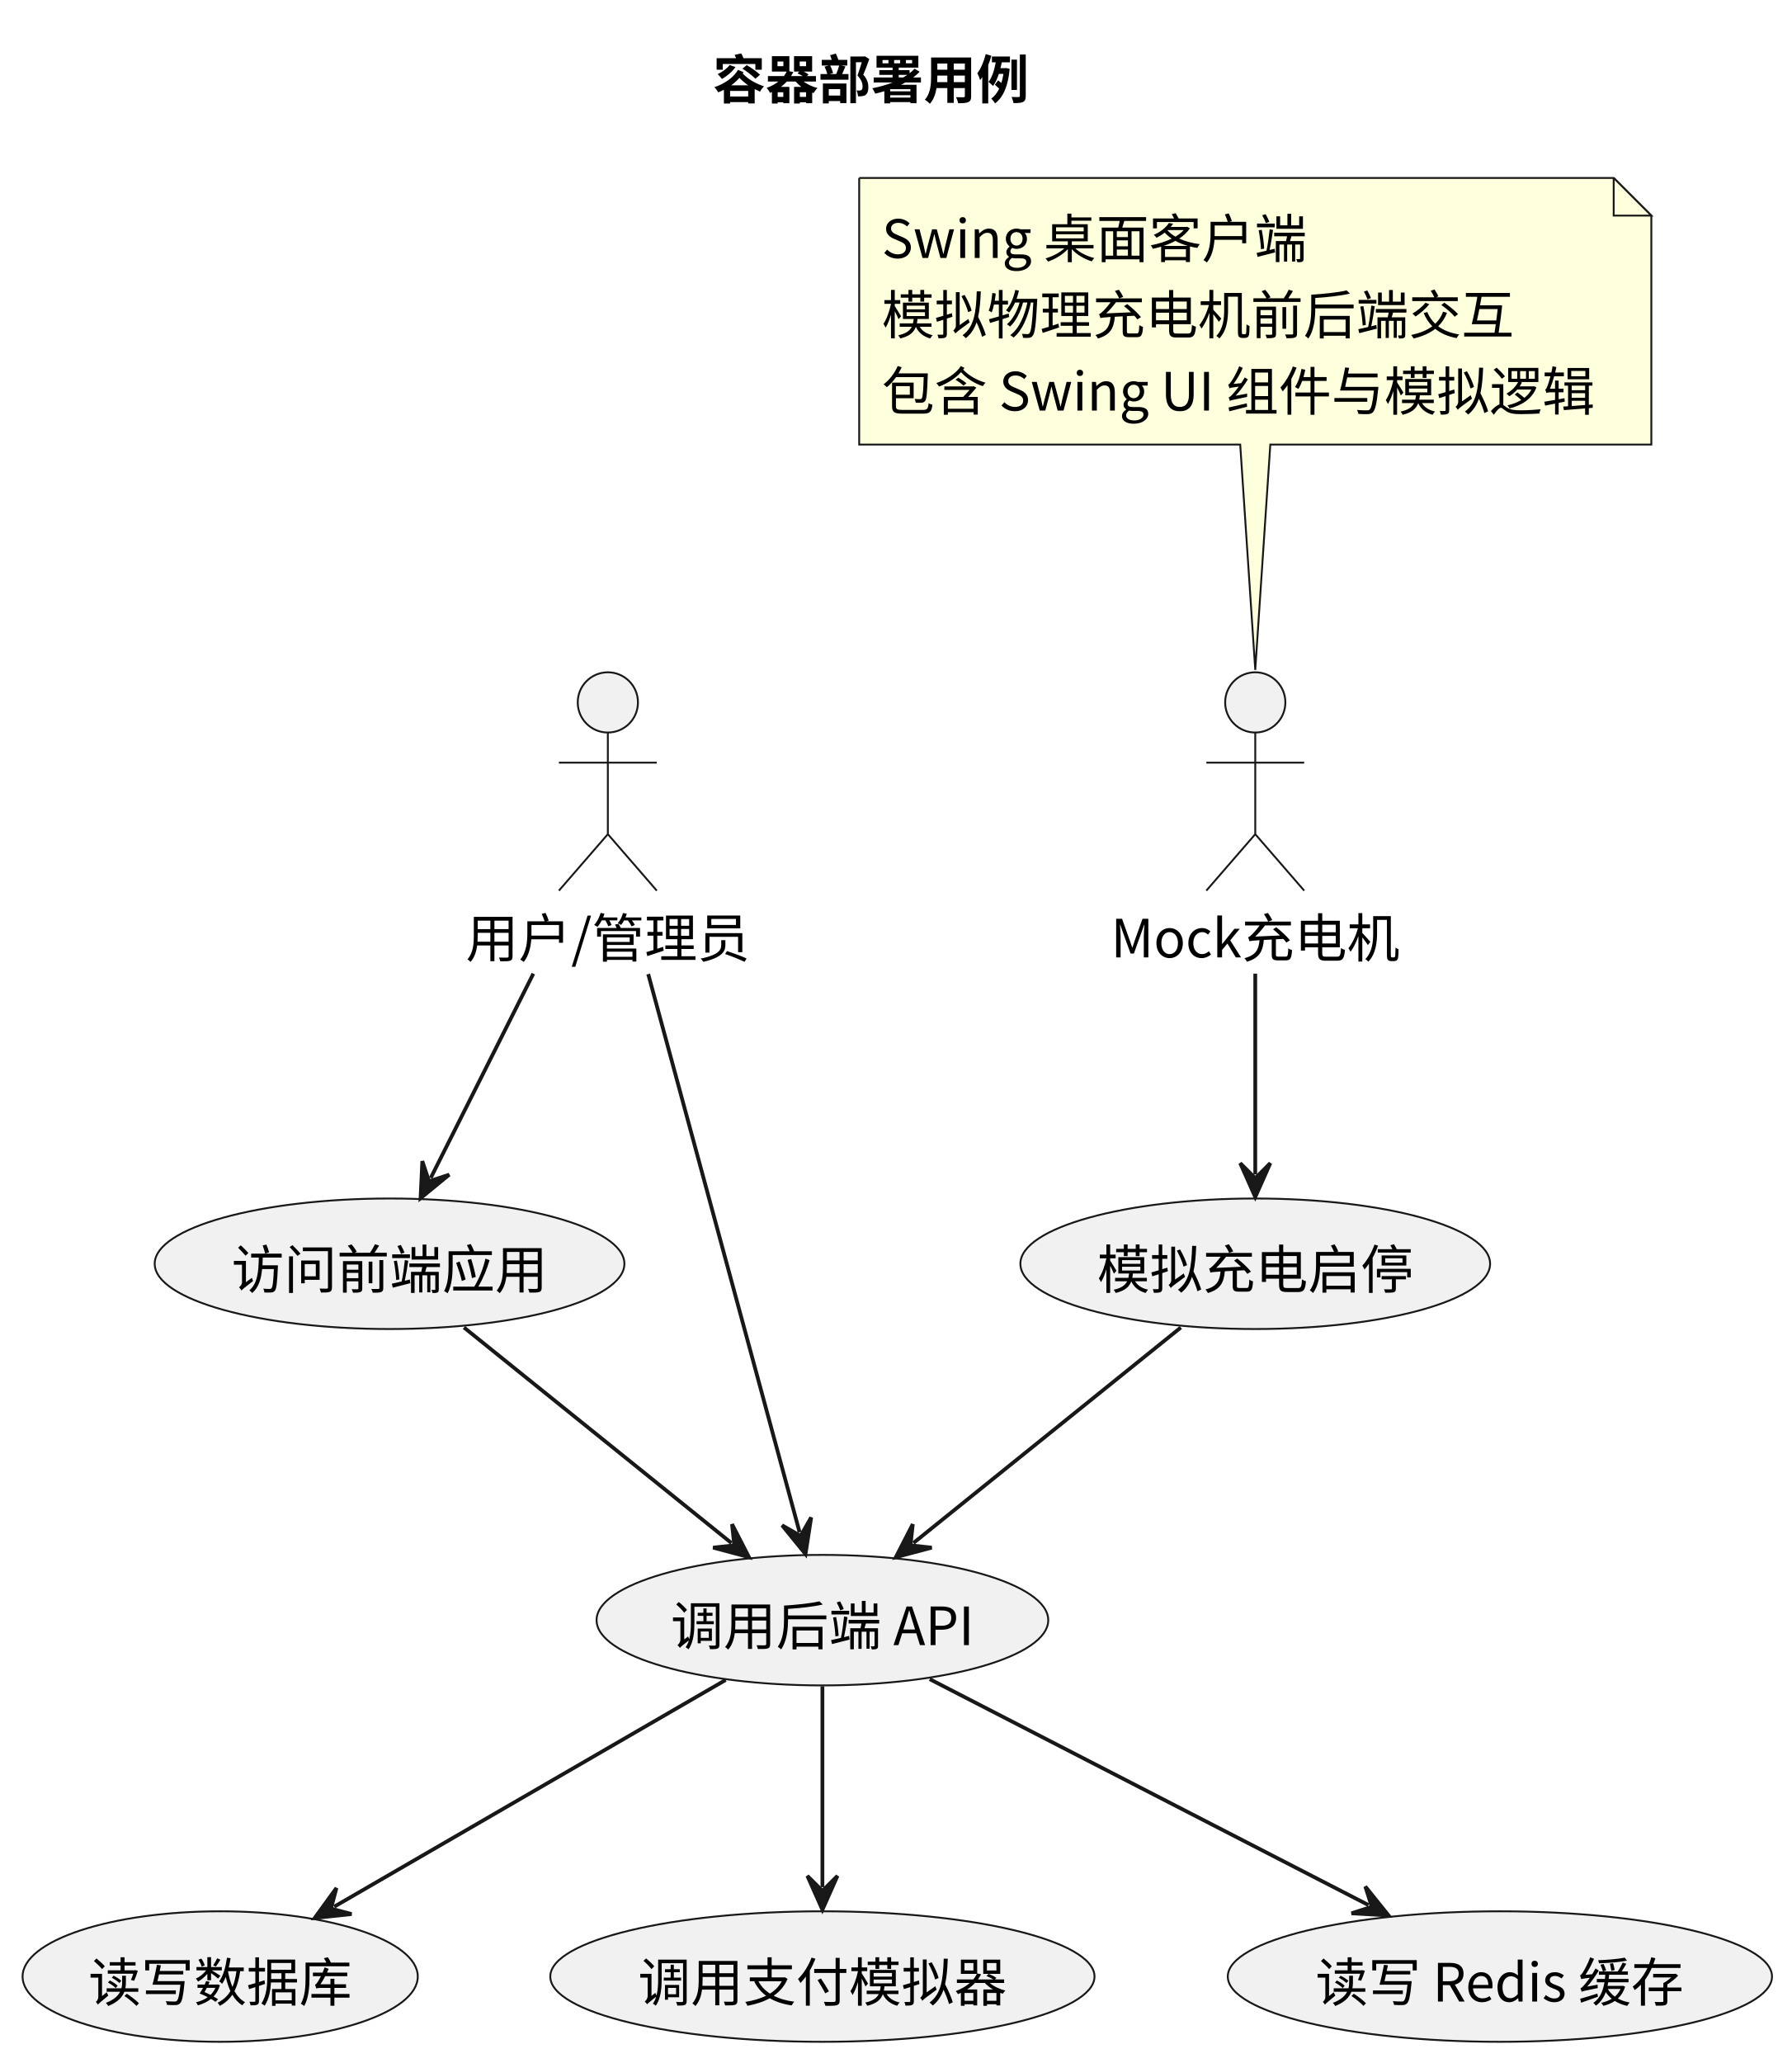
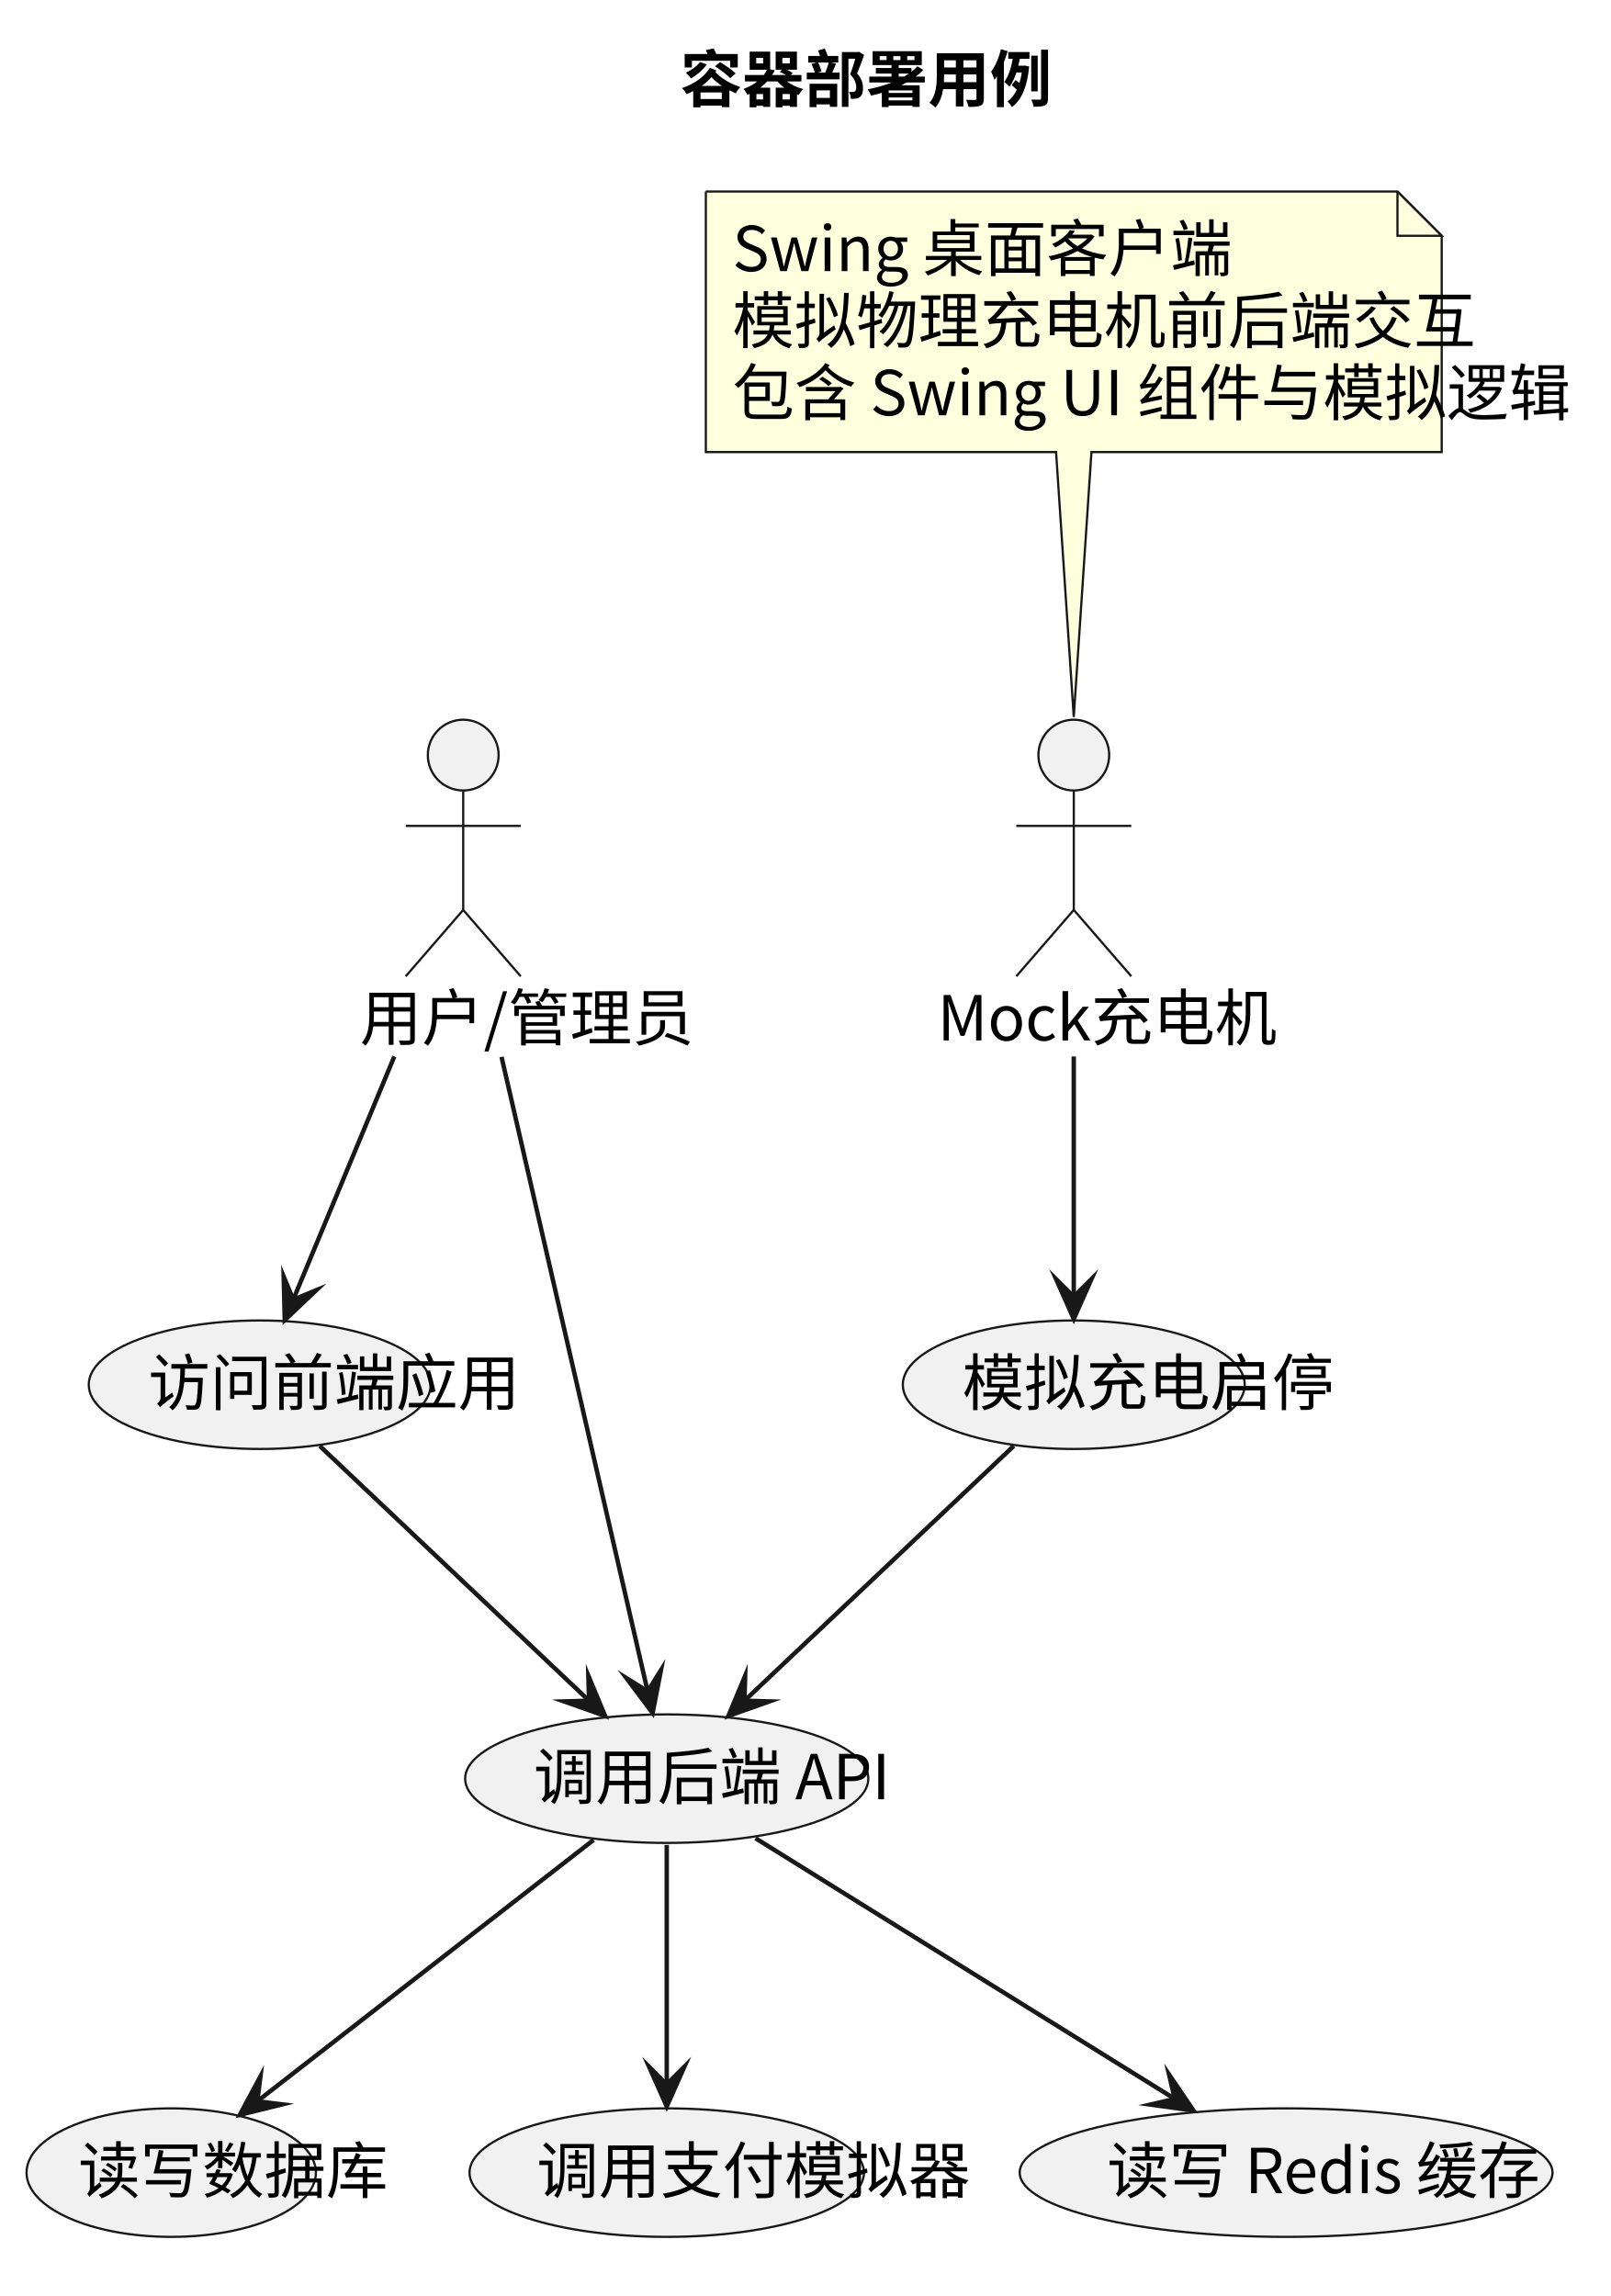
- <svg xmlns="http://www.w3.org/2000/svg" contentStyleType="text/css" data-diagram-type="DESCRIPTION" height="548px" preserveAspectRatio="none" style="width:476px;height:548px;background:#FFFFFF;" version="1.1" viewBox="0 0 476 548" width="476px" zoomAndPan="magnify">
+ <svg xmlns="http://www.w3.org/2000/svg" contentStyleType="text/css" data-diagram-type="DESCRIPTION" height="519px" preserveAspectRatio="none" style="width:364px;height:519px;background:#FFFFFF;" version="1.1" viewBox="0 0 364 519" width="364px" zoomAndPan="magnify">
  <defs />
  <g>
    <g class="title" data-source-line="3">
-       <text fill="#000000" font-family="Noto Sans CJK SC" font-size="14" font-weight="bold" lengthAdjust="spacing" textLength="84" x="189.396" y="26.24">容器部署用例</text>
+       <text fill="#000000" font-family="'Noto Sans CJK SC'" font-size="14" font-weight="700" lengthAdjust="spacing" textLength="50.408" x="153.753" y="22.995">容器部署用例</text>
    </g>
-     <g class="entity" data-entity="UA" data-source-line="6" data-uid="ent0002" id="entity_UA">
-       <ellipse cx="161.494" cy="186.582" fill="#F1F1F1" rx="8" ry="8" style="stroke:#181818;stroke-width:0.5;" />
-       <path d="M161.494,194.582 L161.494,221.582 M148.494,202.582 L174.494,202.582 M161.494,221.582 L148.494,236.582 M161.494,221.582 L174.494,236.582" fill="none" style="stroke:#181818;stroke-width:0.5;" />
-       <text fill="#000000" font-family="Noto Sans CJK SC" font-size="14" lengthAdjust="spacing" textLength="75.488" x="123.75" y="254.322">用户/管理员</text>
+     <g class="entity" data-qualified-name="UA" data-source-line="6" id="ent0001">
+       <ellipse cx="104.702" cy="170.687" fill="#F1F1F1" rx="8" ry="8" style="stroke:#181818;stroke-width:0.5;" />
+       <path d="M104.702,178.687 L104.702,205.687 M91.702,186.687 L117.702,186.687 M104.702,205.687 L91.702,220.687 M104.702,205.687 L117.702,220.687" fill="none" style="stroke:#181818;stroke-width:0.5;" />
+       <text fill="#000000" font-family="'Noto Sans CJK SC'" font-size="14" lengthAdjust="spacing" textLength="46.724" x="81.34" y="235.182">用户/管理员</text>
    </g>
-     <g class="entity" data-entity="MC" data-source-line="7" data-uid="ent0003" id="entity_MC">
-       <ellipse cx="333.5" cy="186.582" fill="#F1F1F1" rx="8" ry="8" style="stroke:#181818;stroke-width:0.5;" />
-       <path d="M333.5,194.582 L333.5,221.582 M320.5,202.582 L346.5,202.582 M333.5,221.582 L320.5,236.582 M333.5,221.582 L346.5,236.582" fill="none" style="stroke:#181818;stroke-width:0.5;" />
-       <text fill="#000000" font-family="Noto Sans CJK SC" font-size="14" lengthAdjust="spacing" textLength="76.72" x="295.14" y="254.322">Mock充电机</text>
+     <g class="entity" data-qualified-name="MC" data-source-line="7" id="ent0002">
+       <ellipse cx="242.707" cy="170.687" fill="#F1F1F1" rx="8" ry="8" style="stroke:#181818;stroke-width:0.5;" />
+       <path d="M242.707,178.687 L242.707,205.687 M229.707,186.687 L255.707,186.687 M242.707,205.687 L229.707,220.687 M242.707,205.687 L255.707,220.687" fill="none" style="stroke:#181818;stroke-width:0.5;" />
+       <text fill="#000000" font-family="'Noto Sans CJK SC'" font-size="14" lengthAdjust="spacing" textLength="61.653" x="211.88" y="235.182">Mock充电机</text>
    </g>
-     <g class="entity" data-entity="UC1" data-source-line="9" data-uid="ent0004" id="entity_UC1">
-       <ellipse cx="103.497" cy="335.696" fill="#F1F1F1" rx="62.397" ry="17.334" style="stroke:#181818;stroke-width:0.5;" />
-       <text fill="#000000" font-family="Noto Sans CJK SC" font-size="14" lengthAdjust="spacing" textLength="84" x="61.497" y="342.332">访问前端应用</text>
+     <g class="entity" data-qualified-name="UC1" data-source-line="9" id="ent0003">
+       <ellipse cx="58.704" cy="313.01" fill="#F1F1F1" rx="38.644" ry="14.524" style="stroke:#181818;stroke-width:0.5;" />
+       <text fill="#000000" font-family="'Noto Sans CJK SC'" font-size="14" lengthAdjust="spacing" textLength="50.408" x="33.5" y="317.659">访问前端应用</text>
    </g>
-     <g class="entity" data-entity="UC2" data-source-line="10" data-uid="ent0005" id="entity_UC2">
-       <ellipse cx="218.501" cy="430.366" fill="#F1F1F1" rx="60.001" ry="17.334" style="stroke:#181818;stroke-width:0.5;" />
-       <text fill="#000000" font-family="Noto Sans CJK SC" font-size="14" lengthAdjust="spacing" textLength="80.612" x="178.195" y="437.002">调用后端 API</text>
+     <g class="entity" data-qualified-name="UC2" data-source-line="10" id="ent0004">
+       <ellipse cx="150.701" cy="402.06" fill="#F1F1F1" rx="45.571" ry="14.524" style="stroke:#181818;stroke-width:0.5;" />
+       <text fill="#000000" font-family="'Noto Sans CJK SC'" font-size="14" lengthAdjust="spacing" textLength="60.204" x="120.599" y="406.709">调用后端 API</text>
    </g>
-     <g class="entity" data-entity="UC3" data-source-line="11" data-uid="ent0006" id="entity_UC3">
-       <ellipse cx="58.497" cy="525.036" fill="#F1F1F1" rx="52.497" ry="17.334" style="stroke:#181818;stroke-width:0.5;" />
-       <text fill="#000000" font-family="Noto Sans CJK SC" font-size="14" lengthAdjust="spacing" textLength="70" x="23.497" y="531.672">读写数据库</text>
+     <g class="entity" data-qualified-name="UC3" data-source-line="11" id="ent0005">
+       <ellipse cx="38.703" cy="491.111" fill="#F1F1F1" rx="32.703" ry="14.524" style="stroke:#181818;stroke-width:0.5;" />
+       <text fill="#000000" font-family="'Noto Sans CJK SC'" font-size="14" lengthAdjust="spacing" textLength="42.007" x="17.7" y="495.759">读写数据库</text>
    </g>
-     <g class="entity" data-entity="UC4" data-source-line="12" data-uid="ent0007" id="entity_UC4">
-       <ellipse cx="218.496" cy="525.036" fill="#F1F1F1" rx="72.296" ry="17.334" style="stroke:#181818;stroke-width:0.5;" />
-       <text fill="#000000" font-family="Noto Sans CJK SC" font-size="14" lengthAdjust="spacing" textLength="98" x="169.496" y="531.672">调用支付模拟器</text>
+     <g class="entity" data-qualified-name="UC4" data-source-line="12" id="ent0006">
+       <ellipse cx="150.705" cy="491.111" fill="#F1F1F1" rx="44.585" ry="14.524" style="stroke:#181818;stroke-width:0.5;" />
+       <text fill="#000000" font-family="'Noto Sans CJK SC'" font-size="14" lengthAdjust="spacing" textLength="58.81" x="121.3" y="495.759">调用支付模拟器</text>
    </g>
-     <g class="entity" data-entity="UC5" data-source-line="13" data-uid="ent0008" id="entity_UC5">
-       <ellipse cx="398.496" cy="525.036" fill="#F1F1F1" rx="72.296" ry="17.334" style="stroke:#181818;stroke-width:0.5;" />
-       <text fill="#000000" font-family="Noto Sans CJK SC" font-size="14" lengthAdjust="spacing" textLength="98" x="349.496" y="531.672">读写 Redis 缓存</text>
+     <g class="entity" data-qualified-name="UC5" data-source-line="13" id="ent0007">
+       <ellipse cx="290.697" cy="491.111" fill="#F1F1F1" rx="60.217" ry="14.524" style="stroke:#181818;stroke-width:0.5;" />
+       <text fill="#000000" font-family="'Noto Sans CJK SC'" font-size="14" lengthAdjust="spacing" textLength="80.917" x="250.238" y="495.759">读写 Redis 缓存</text>
    </g>
-     <g class="entity" data-entity="UC_MC" data-source-line="14" data-uid="ent0009" id="entity_UC_MC">
-       <ellipse cx="333.497" cy="335.696" fill="#F1F1F1" rx="62.397" ry="17.334" style="stroke:#181818;stroke-width:0.5;" />
-       <text fill="#000000" font-family="Noto Sans CJK SC" font-size="14" lengthAdjust="spacing" textLength="84" x="291.497" y="342.332">模拟充电启停</text>
+     <g class="entity" data-qualified-name="UC_MC" data-source-line="14" id="ent0008">
+       <ellipse cx="242.704" cy="313.01" fill="#F1F1F1" rx="38.644" ry="14.524" style="stroke:#181818;stroke-width:0.5;" />
+       <text fill="#000000" font-family="'Noto Sans CJK SC'" font-size="14" lengthAdjust="spacing" textLength="50.408" x="217.5" y="317.659">模拟充电启停</text>
    </g>
-     <g class="entity" data-entity="GMN18" data-source-line="24" data-uid="ent0019" id="entity_GMN18">
-       <path d="M228.27,47.272 L228.27,118.088 A0,0 0 0 0 228.27,118.088 L329.5,118.088 L333.5,177.942 L337.5,118.088 L438.731,118.088 A0,0 0 0 0 438.731,118.088 L438.731,57.272 L428.731,47.272 L228.27,47.272 A0,0 0 0 0 228.27,47.272" fill="#FEFFDD" style="stroke:#181818;stroke-width:0.5;" />
-       <path d="M428.731,47.272 L428.731,57.272 L438.731,57.272 L428.731,47.272" fill="#FEFFDD" style="stroke:#181818;stroke-width:0.5;" />
-       <text fill="#000000" font-family="Noto Sans CJK SC" font-size="14" lengthAdjust="spacing" textLength="112.993" x="234.27" y="68.512">Swing 桌面客户端</text>
-       <text fill="#000000" font-family="Noto Sans CJK SC" font-size="14" lengthAdjust="spacing" textLength="167.999" x="234.27" y="88.784">模拟物理充电机前后端交互</text>
-       <text fill="#000000" font-family="Noto Sans CJK SC" font-size="14" lengthAdjust="spacing" textLength="189.461" x="234.27" y="109.056">包含 Swing UI 组件与模拟逻辑</text>
+     <g class="entity" data-qualified-name="GMN17" data-source-line="24" id="ent0018">
+       <path d="M159.54,43.297 L159.54,102.188 A0,0 0 0 0 159.54,102.188 L238.7,102.188 L242.7,162.067 L246.7,102.188 L325.865,102.188 A0,0 0 0 0 325.865,102.188 L325.865,53.297 L315.865,43.297 L159.54,43.297 A0,0 0 0 0 159.54,43.297" fill="#FEFFDD" style="stroke:#181818;stroke-width:0.5;" />
+       <path d="M315.865,43.297 L315.865,53.297 L325.865,53.297 L315.865,43.297" fill="#FEFFDD" style="stroke:#181818;stroke-width:0.5;" />
+       <text fill="#000000" font-family="'Noto Sans CJK SC'" font-size="14" lengthAdjust="spacing" textLength="88.443" x="165.54" y="61.292">Swing 桌面客户端</text>
+       <text fill="#000000" font-family="'Noto Sans CJK SC'" font-size="14" lengthAdjust="spacing" textLength="100.816" x="165.54" y="77.589">模拟物理充电机前后端交互</text>
+       <text fill="#000000" font-family="'Noto Sans CJK SC'" font-size="14" lengthAdjust="spacing" textLength="145.325" x="165.54" y="93.886">包含 Swing UI 组件与模拟逻辑</text>
    </g>
-     <g class="link" data-entity-1="UA" data-entity-2="UC1" data-source-line="16" data-uid="lnk10" id="link_UA_UC1">
-       <path d="M141.7,258.632 C131.46,279.022 122.203,297.44 114.433,312.91" fill="none" id="UA-to-UC1" style="stroke:#181818;stroke-width:1;" />
-       <polygon fill="#181818" points="111.74,318.272,119.354,312.025,113.984,313.804,112.205,308.434,111.74,318.272" style="stroke:#181818;stroke-width:1;" />
+     <g class="link" data-entity-1="ent0001" data-entity-2="ent0003" data-link-type="dependency" data-source-line="16" id="lnk9">
+       <path d="M89.13,238.807 C80.58,259.377 72.418,279.01 66.278,293.789" fill="none" id="UA-to-UC1" style="stroke:#181818;stroke-width:1;" />
+       <polygon fill="#181818" points="64.36,298.407,71.507,291.63,66.278,293.789,64.119,288.561,64.36,298.407" style="stroke:#181818;stroke-width:1;stroke-linejoin:miter;stroke-miterlimit:10;" />
    </g>
-     <g class="link" data-entity-1="UA" data-entity-2="UC2" data-source-line="17" data-uid="lnk11" id="link_UA_UC2">
-       <path d="M172.22,258.742 C184.8,305.112 203.489,374.041 212.439,407.021" fill="none" id="UA-to-UC2" style="stroke:#181818;stroke-width:1;" />
-       <polygon fill="#181818" points="214.01,412.812,215.513,403.079,212.701,407.986,207.792,405.174,214.01,412.812" style="stroke:#181818;stroke-width:1;" />
+     <g class="link" data-entity-1="ent0001" data-entity-2="ent0004" data-link-type="dependency" data-source-line="17" id="lnk10">
+       <path d="M113.36,238.907 C123.71,283.877 139.419,352.044 146.389,382.334" fill="none" id="UA-to-UC2" style="stroke:#181818;stroke-width:1;" />
+       <polygon fill="#181818" points="147.51,387.207,149.39,377.539,146.389,382.334,141.594,379.333,147.51,387.207" style="stroke:#181818;stroke-width:1;stroke-linejoin:miter;stroke-miterlimit:10;" />
    </g>
-     <g class="link" data-entity-1="MC" data-entity-2="UC_MC" data-source-line="18" data-uid="lnk12" id="link_MC_UC_MC">
-       <path d="M333.5,258.632 C333.5,278.892 333.5,296.502 333.5,311.972" fill="none" id="MC-to-UC_MC" style="stroke:#181818;stroke-width:1;" />
-       <polygon fill="#181818" points="333.5,317.972,337.5,308.972,333.5,312.972,329.5,308.972,333.5,317.972" style="stroke:#181818;stroke-width:1;" />
+     <g class="link" data-entity-1="ent0002" data-entity-2="ent0008" data-link-type="dependency" data-source-line="18" id="lnk11">
+       <path d="M242.7,238.807 C242.7,259.247 242.7,278.337 242.7,293.137" fill="none" id="MC-to-UC_MC" style="stroke:#181818;stroke-width:1;" />
+       <polygon fill="#181818" points="242.7,298.137,246.7,289.137,242.7,293.137,238.7,289.137,242.7,298.137" style="stroke:#181818;stroke-width:1;stroke-linejoin:miter;stroke-miterlimit:10;" />
    </g>
-     <g class="link" data-entity-1="UC_MC" data-entity-2="UC2" data-source-line="19" data-uid="lnk13" id="link_UC_MC_UC2">
-       <path d="M313.73,352.622 C292.54,369.702 263.772,392.878 242.682,409.868" fill="none" id="UC_MC-to-UC2" style="stroke:#181818;stroke-width:1;" />
-       <polygon fill="#181818" points="238.01,413.632,247.528,411.101,241.904,410.495,242.509,404.871,238.01,413.632" style="stroke:#181818;stroke-width:1;" />
+     <g class="link" data-entity-1="ent0008" data-entity-2="ent0004" data-link-type="dependency" data-source-line="19" id="lnk12">
+       <path d="M229.13,326.857 C211.83,343.217 185.731,367.909 168.271,384.439" fill="none" id="UC_MC-to-UC2" style="stroke:#181818;stroke-width:1;" />
+       <polygon fill="#181818" points="164.64,387.877,173.926,384.594,168.271,384.439,168.426,378.785,164.64,387.877" style="stroke:#181818;stroke-width:1;stroke-linejoin:miter;stroke-miterlimit:10;" />
    </g>
-     <g class="link" data-entity-1="UC1" data-entity-2="UC2" data-source-line="20" data-uid="lnk14" id="link_UC1_UC2">
-       <path d="M123.27,352.622 C144.46,369.702 173.217,392.879 194.317,409.869" fill="none" id="UC1-to-UC2" style="stroke:#181818;stroke-width:1;" />
-       <polygon fill="#181818" points="198.99,413.632,194.489,404.872,195.096,410.496,189.471,411.103,198.99,413.632" style="stroke:#181818;stroke-width:1;" />
+     <g class="link" data-entity-1="ent0003" data-entity-2="ent0004" data-link-type="dependency" data-source-line="20" id="lnk13">
+       <path d="M72.28,326.857 C89.57,343.217 115.679,367.909 133.139,384.439" fill="none" id="UC1-to-UC2" style="stroke:#181818;stroke-width:1;" />
+       <polygon fill="#181818" points="136.77,387.877,132.984,378.785,133.139,384.439,127.484,384.594,136.77,387.877" style="stroke:#181818;stroke-width:1;stroke-linejoin:miter;stroke-miterlimit:10;" />
    </g>
-     <g class="link" data-entity-1="UC2" data-entity-2="UC3" data-source-line="21" data-uid="lnk15" id="link_UC2_UC3">
-       <path d="M192.79,446.252 C162.76,463.642 118.582,489.224 88.802,506.474" fill="none" id="UC2-to-UC3" style="stroke:#181818;stroke-width:1;" />
-       <polygon fill="#181818" points="83.61,509.482,93.403,508.432,87.937,506.976,89.393,501.51,83.61,509.482" style="stroke:#181818;stroke-width:1;" />
+     <g class="link" data-entity-1="ent0004" data-entity-2="ent0005" data-link-type="dependency" data-source-line="21" id="lnk14">
+       <path d="M134.18,415.897 C112.64,432.637 79.188,458.639 58.158,474.979" fill="none" id="UC2-to-UC3" style="stroke:#181818;stroke-width:1;" />
+       <polygon fill="#181818" points="54.21,478.047,63.771,475.683,58.158,474.979,58.863,469.366,54.21,478.047" style="stroke:#181818;stroke-width:1;stroke-linejoin:miter;stroke-miterlimit:10;" />
    </g>
-     <g class="link" data-entity-1="UC2" data-entity-2="UC4" data-source-line="22" data-uid="lnk16" id="link_UC2_UC4">
-       <path d="M218.5,447.922 C218.5,464.692 218.5,484.472 218.5,501.292" fill="none" id="UC2-to-UC4" style="stroke:#181818;stroke-width:1;" />
-       <polygon fill="#181818" points="218.5,507.292,222.5,498.292,218.5,502.292,214.5,498.292,218.5,507.292" style="stroke:#181818;stroke-width:1;" />
+     <g class="link" data-entity-1="ent0004" data-entity-2="ent0006" data-link-type="dependency" data-source-line="22" id="lnk15">
+       <path d="M150.7,417.037 C150.7,433.287 150.7,454.927 150.7,471.157" fill="none" id="UC2-to-UC4" style="stroke:#181818;stroke-width:1;" />
+       <polygon fill="#181818" points="150.7,476.157,154.7,467.157,150.7,471.157,146.7,467.157,150.7,476.157" style="stroke:#181818;stroke-width:1;stroke-linejoin:miter;stroke-miterlimit:10;" />
    </g>
-     <g class="link" data-entity-1="UC2" data-entity-2="UC5" data-source-line="23" data-uid="lnk17" id="link_UC2_UC5">
-       <path d="M247.02,446.042 C280.33,463.192 329.815,488.677 363.575,506.047" fill="none" id="UC2-to-UC5" style="stroke:#181818;stroke-width:1;" />
-       <polygon fill="#181818" points="368.91,508.792,362.737,501.118,364.464,506.504,359.077,508.231,368.91,508.792" style="stroke:#181818;stroke-width:1;" />
+     <g class="link" data-entity-1="ent0004" data-entity-2="ent0007" data-link-type="dependency" data-source-line="23" id="lnk16">
+       <path d="M170.76,415.527 C197.07,431.887 238.784,457.816 265.524,474.446" fill="none" id="UC2-to-UC5" style="stroke:#181818;stroke-width:1;" />
+       <polygon fill="#181818" points="269.77,477.087,264.24,468.937,265.524,474.446,260.015,475.731,269.77,477.087" style="stroke:#181818;stroke-width:1;stroke-linejoin:miter;stroke-miterlimit:10;" />
    </g>
  </g>
</svg>
